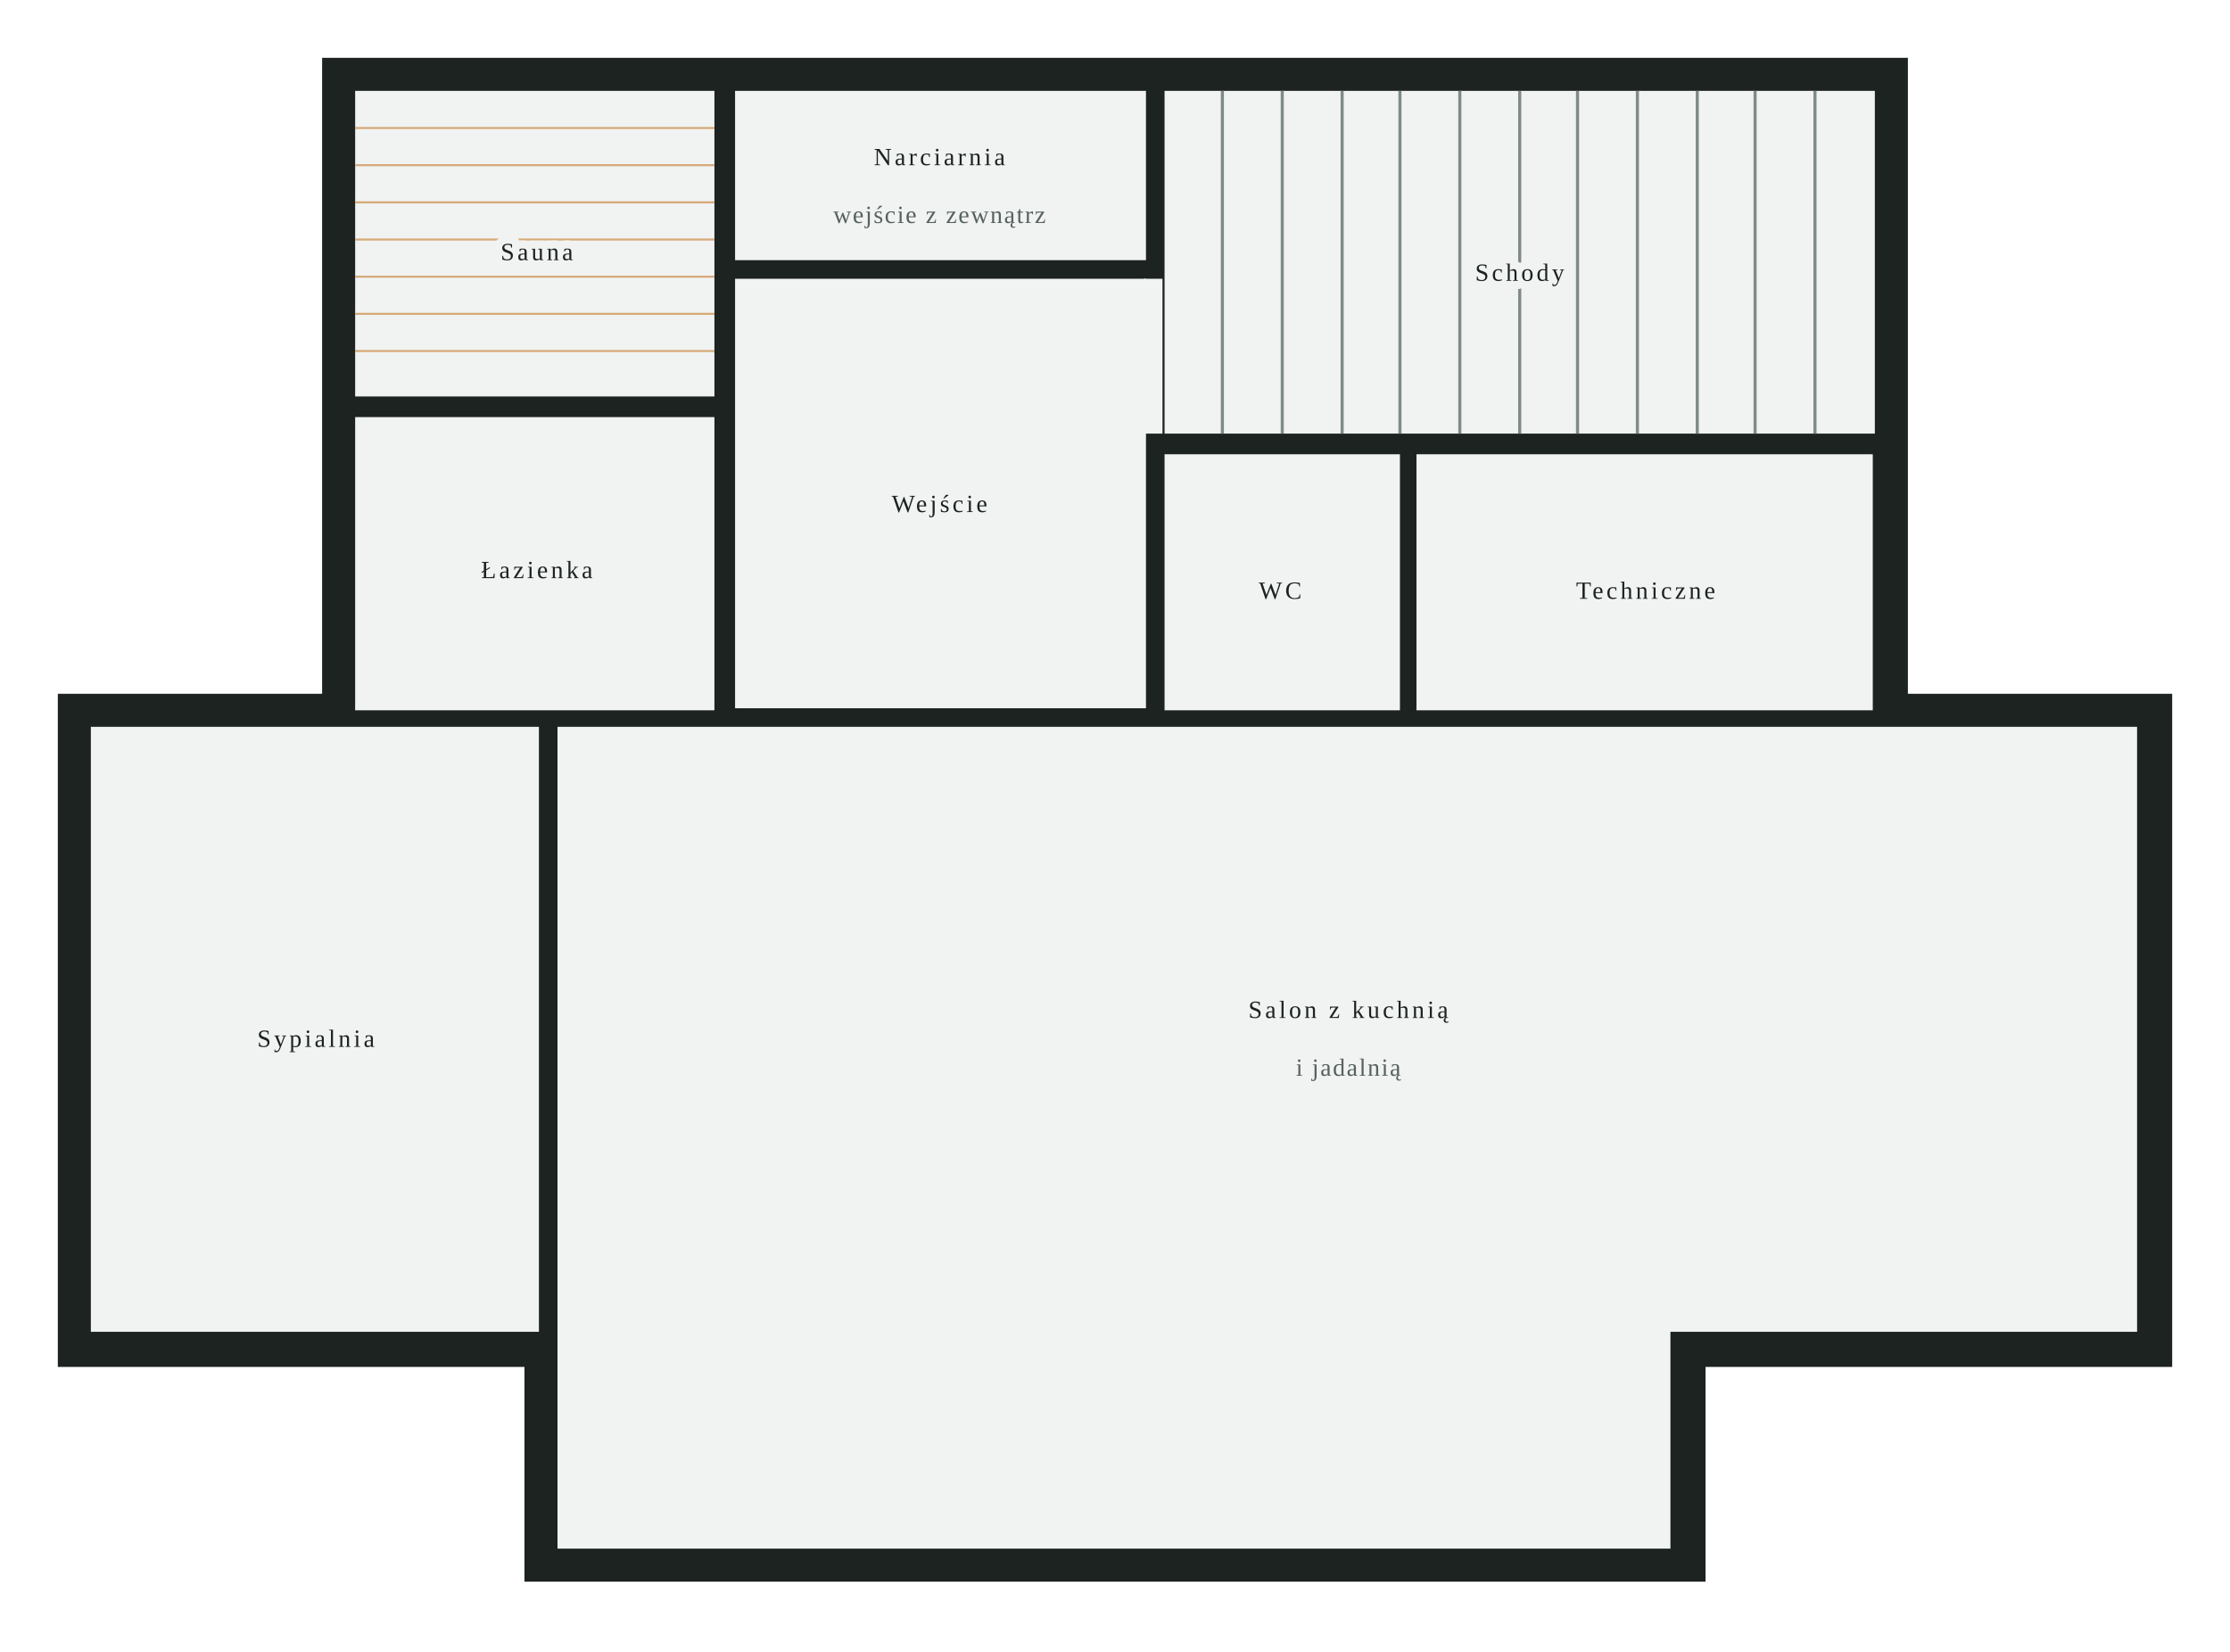
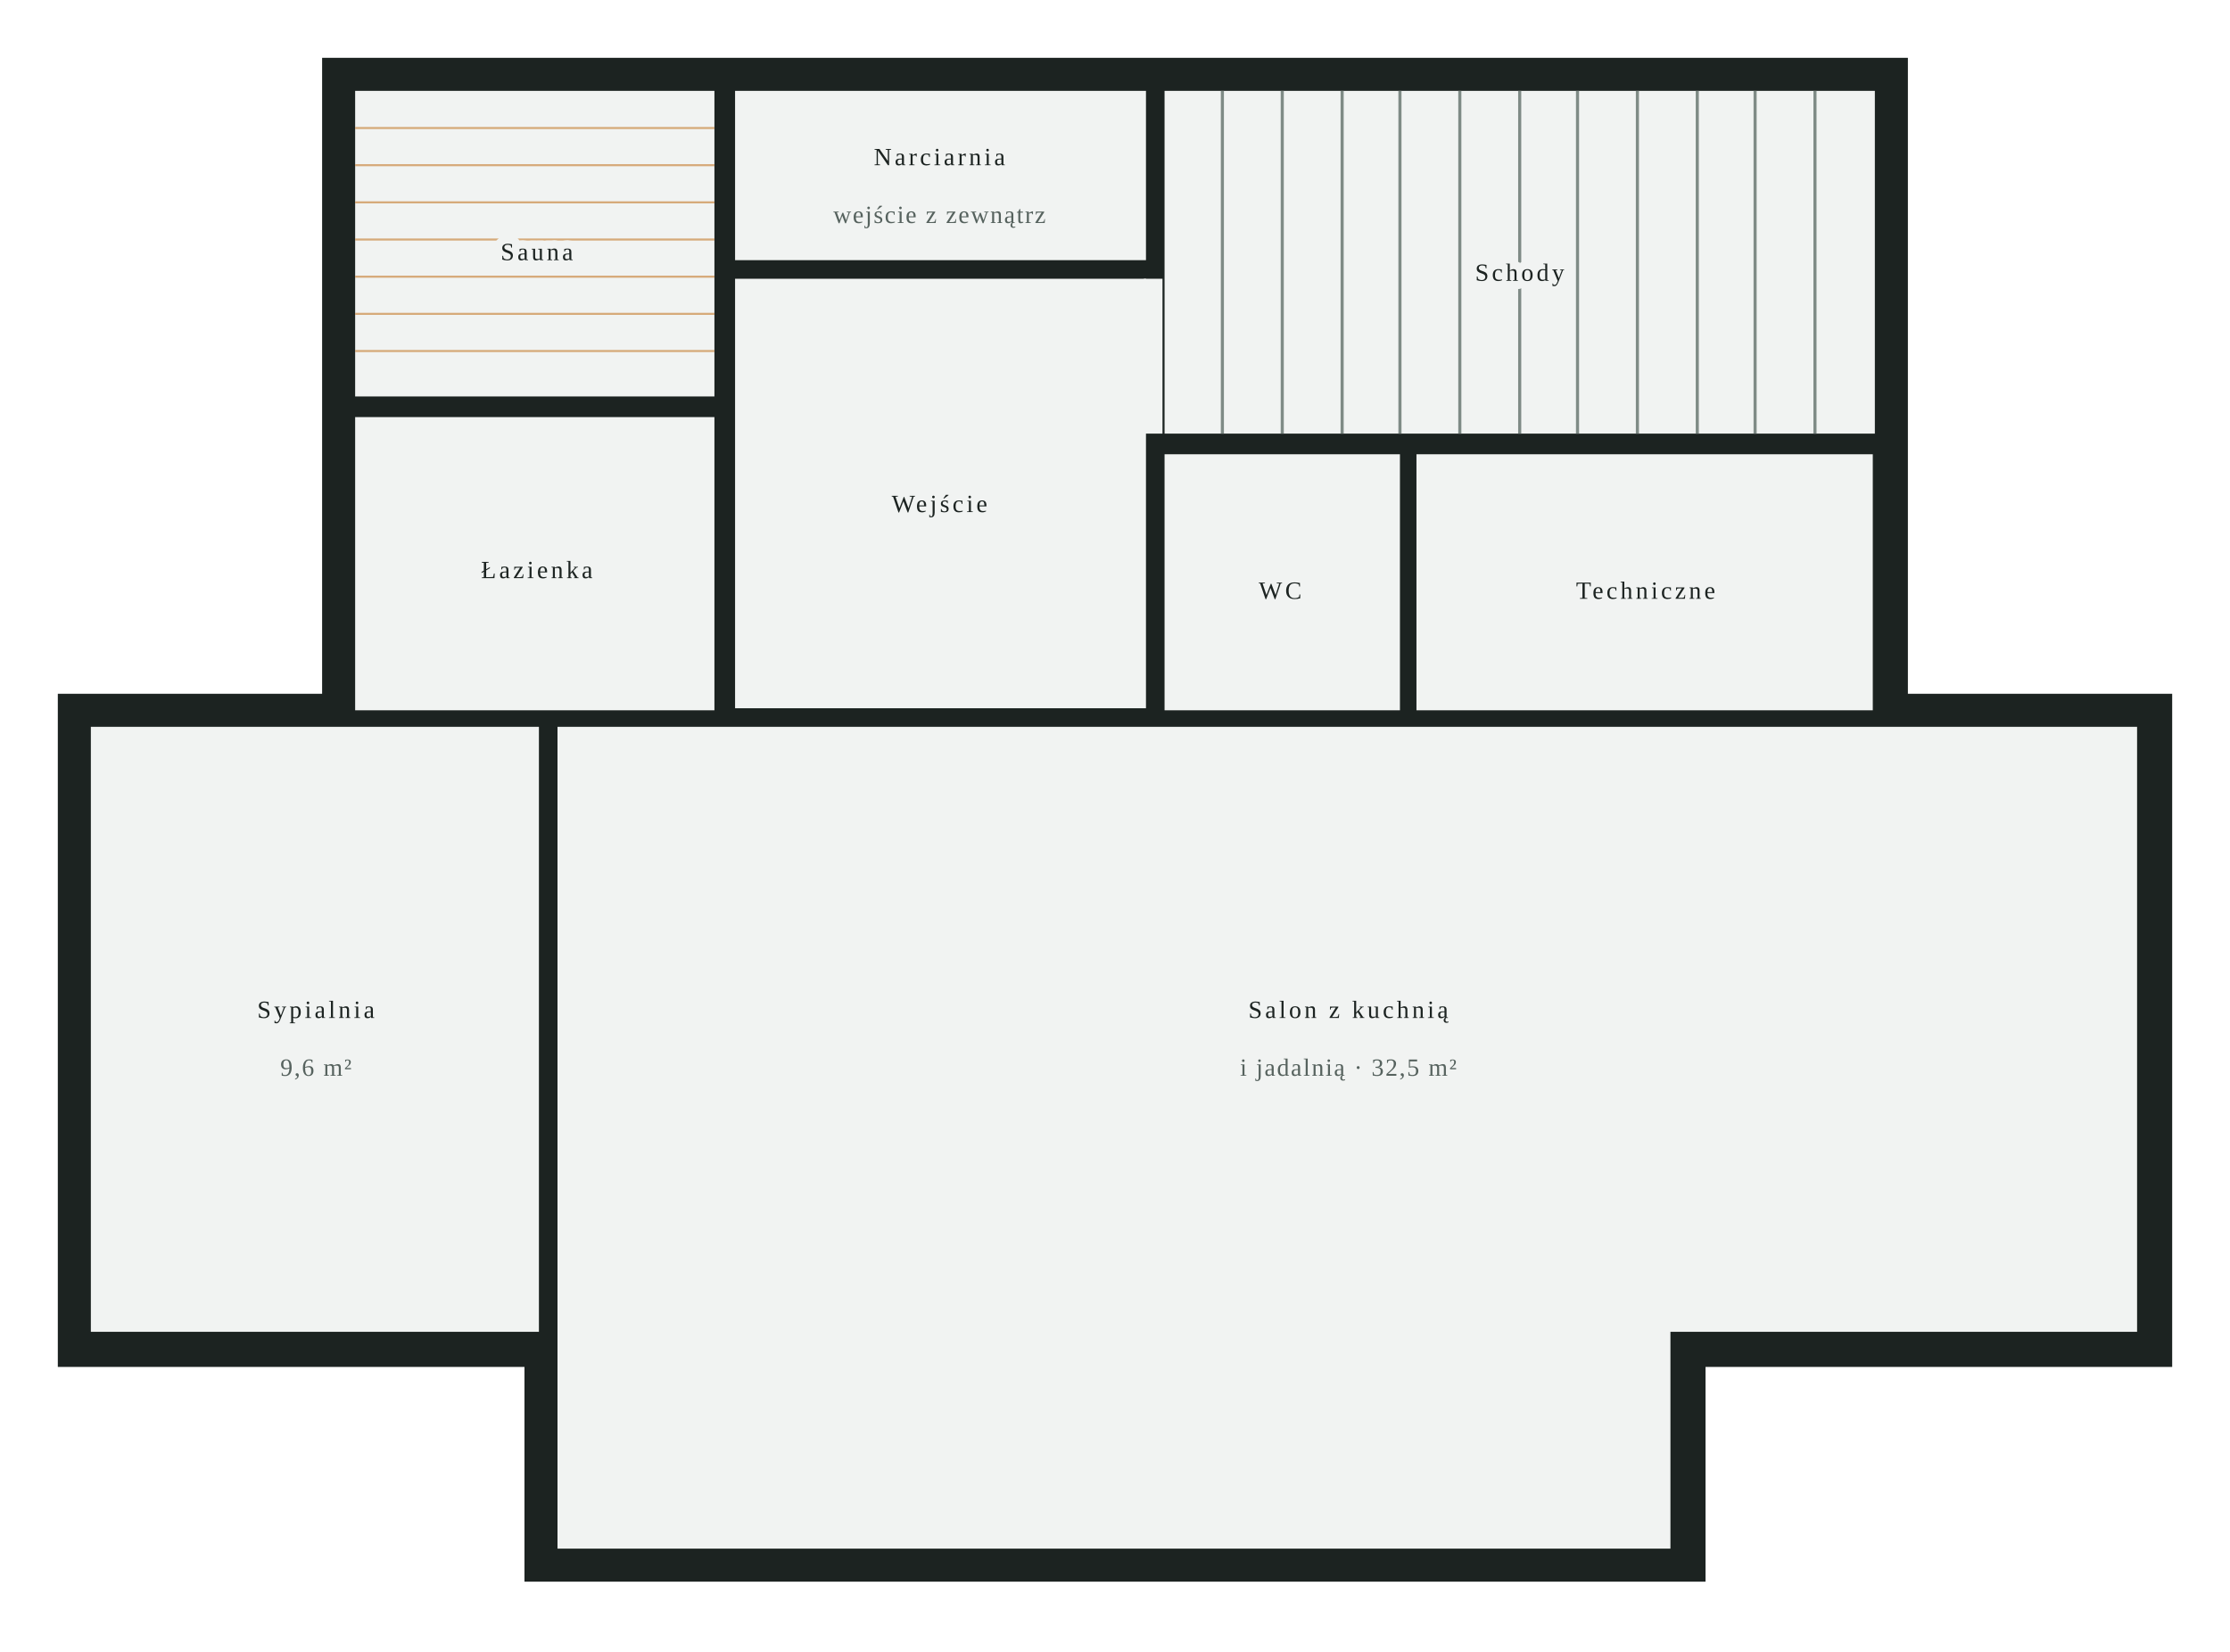
<svg xmlns="http://www.w3.org/2000/svg" viewBox="-40 -40 1080 800" role="img" aria-label="Rzut poglądowy domku, układ z salonem na parterze: parter">
  <style>.bryla{fill:var(--color-atrament,#1c2321);stroke:var(--color-atrament,#1c2321);stroke-width:24;stroke-linejoin:miter}.pokoj{fill:var(--color-tlo,#f1f3f2)}.pokoj.skos{fill:var(--color-tlo-2,#e4e9e7)}.stopnie{stroke:var(--color-linia-mocna,#7f8b86);stroke-width:1.5;vector-effect:non-scaling-stroke}.sauna-deski{stroke:var(--color-bursztyn,#c47a2a);stroke-width:1;opacity:.6;vector-effect:non-scaling-stroke}.nazwa{font:500 19px var(--font-ui,sans-serif);letter-spacing:.12em;text-transform:uppercase;fill:var(--color-atrament,#1c2321);paint-order:stroke;stroke:var(--color-tlo,#f1f3f2);stroke-width:8px;stroke-linejoin:round}.dopisek{font:500 18px var(--font-ui,sans-serif);letter-spacing:.06em;font-variant-numeric:tabular-nums;fill:var(--color-wyciszony,#56625e)}.pokoj-g:hover .pokoj,.pokoj-g:focus .pokoj{fill:var(--color-tlo-2,#e4e9e7)}</style>
  <polygon class="bryla" points="128,0 872,0 872,308 1000,308 1000,610 774,610 774,714 226,714 226,610 0,610 0,308 128,308" />
  <g id="r-sauna" class="pokoj-g" data-nazwa="Sauna">
    <rect class="pokoj" x="132" y="4" width="174" height="148" />
    <line class="sauna-deski" x1="132" y1="22" x2="306" y2="22" />
    <line class="sauna-deski" x1="132" y1="40" x2="306" y2="40" />
    <line class="sauna-deski" x1="132" y1="58" x2="306" y2="58" />
    <line class="sauna-deski" x1="132" y1="76" x2="306" y2="76" />
    <line class="sauna-deski" x1="132" y1="94" x2="306" y2="94" />
    <line class="sauna-deski" x1="132" y1="112" x2="306" y2="112" />
    <line class="sauna-deski" x1="132" y1="130" x2="306" y2="130" />
    <text class="nazwa" x="220" y="86" text-anchor="middle">Sauna</text>
  </g>
  <g id="r-narciarnia" class="pokoj-g" data-nazwa="Narciarnia">
    <rect class="pokoj" x="316" y="4" width="199" height="82" />
    <text class="nazwa" x="415" y="40" text-anchor="middle">Narciarnia</text>
    <text class="dopisek" x="415" y="68" text-anchor="middle">wejście z zewnątrz</text>
  </g>
  <g id="r-lazienka" class="pokoj-g" data-nazwa="Łazienka">
    <rect class="pokoj" x="132" y="162" width="174" height="142" />
    <text class="nazwa" x="220" y="240" text-anchor="middle">Łazienka</text>
  </g>
  <g id="r-wejscie" class="pokoj-g" data-nazwa="Wejście">
    <rect class="pokoj" x="316" y="95" width="199" height="208" />
    <text class="nazwa" x="415" y="208" text-anchor="middle">Wejście</text>
  </g>
  <g id="r-schody" class="pokoj-g" data-nazwa="Schody">
    <rect class="pokoj" x="524" y="4" width="344" height="166" />
    <line class="stopnie" x1="552" y1="4" x2="552" y2="170" />
    <line class="stopnie" x1="581" y1="4" x2="581" y2="170" />
    <line class="stopnie" x1="610" y1="4" x2="610" y2="170" />
    <line class="stopnie" x1="638" y1="4" x2="638" y2="170" />
    <line class="stopnie" x1="667" y1="4" x2="667" y2="170" />
    <line class="stopnie" x1="696" y1="4" x2="696" y2="170" />
    <line class="stopnie" x1="724" y1="4" x2="724" y2="170" />
    <line class="stopnie" x1="753" y1="4" x2="753" y2="170" />
    <line class="stopnie" x1="782" y1="4" x2="782" y2="170" />
    <line class="stopnie" x1="810" y1="4" x2="810" y2="170" />
    <line class="stopnie" x1="839" y1="4" x2="839" y2="170" />
    <text class="nazwa" x="696" y="96" text-anchor="middle">Schody</text>
  </g>
  <g id="r-wc" class="pokoj-g" data-nazwa="WC">
    <rect class="pokoj" x="524" y="180" width="114" height="124" />
    <text class="nazwa" x="580" y="250" text-anchor="middle">WC</text>
  </g>
  <g id="r-techniczne" class="pokoj-g" data-nazwa="Techniczne">
    <rect class="pokoj" x="646" y="180" width="221" height="124" />
    <text class="nazwa" x="757" y="250" text-anchor="middle">Techniczne</text>
  </g>
  <g id="r-sypialnia-1" class="pokoj-g" data-nazwa="Sypialnia">
    <rect class="pokoj" x="4" y="312" width="217" height="293" />
-     <text class="nazwa" x="113" y="467" text-anchor="middle">Sypialnia</text>
+     <text class="nazwa" x="113" y="453" text-anchor="middle">Sypialnia</text>
+     <text class="dopisek" x="113" y="481" text-anchor="middle">9,6 m²</text>
  </g>
  <g id="r-salon" class="pokoj-g" data-nazwa="Salon z kuchnią">
    <rect class="pokoj" x="230" y="312" width="765" height="293" />
    <rect class="pokoj" x="230" y="601" width="539" height="109" />
    <text class="nazwa" x="613" y="453" text-anchor="middle">Salon z kuchnią</text>
-     <text class="dopisek" x="613" y="481" text-anchor="middle">i jadalnią</text>
+     <text class="dopisek" x="613" y="481" text-anchor="middle">i jadalnią · 32,5 m²</text>
  </g>
  <rect class="pokoj" x="514" y="95" width="9" height="75" />
</svg>
